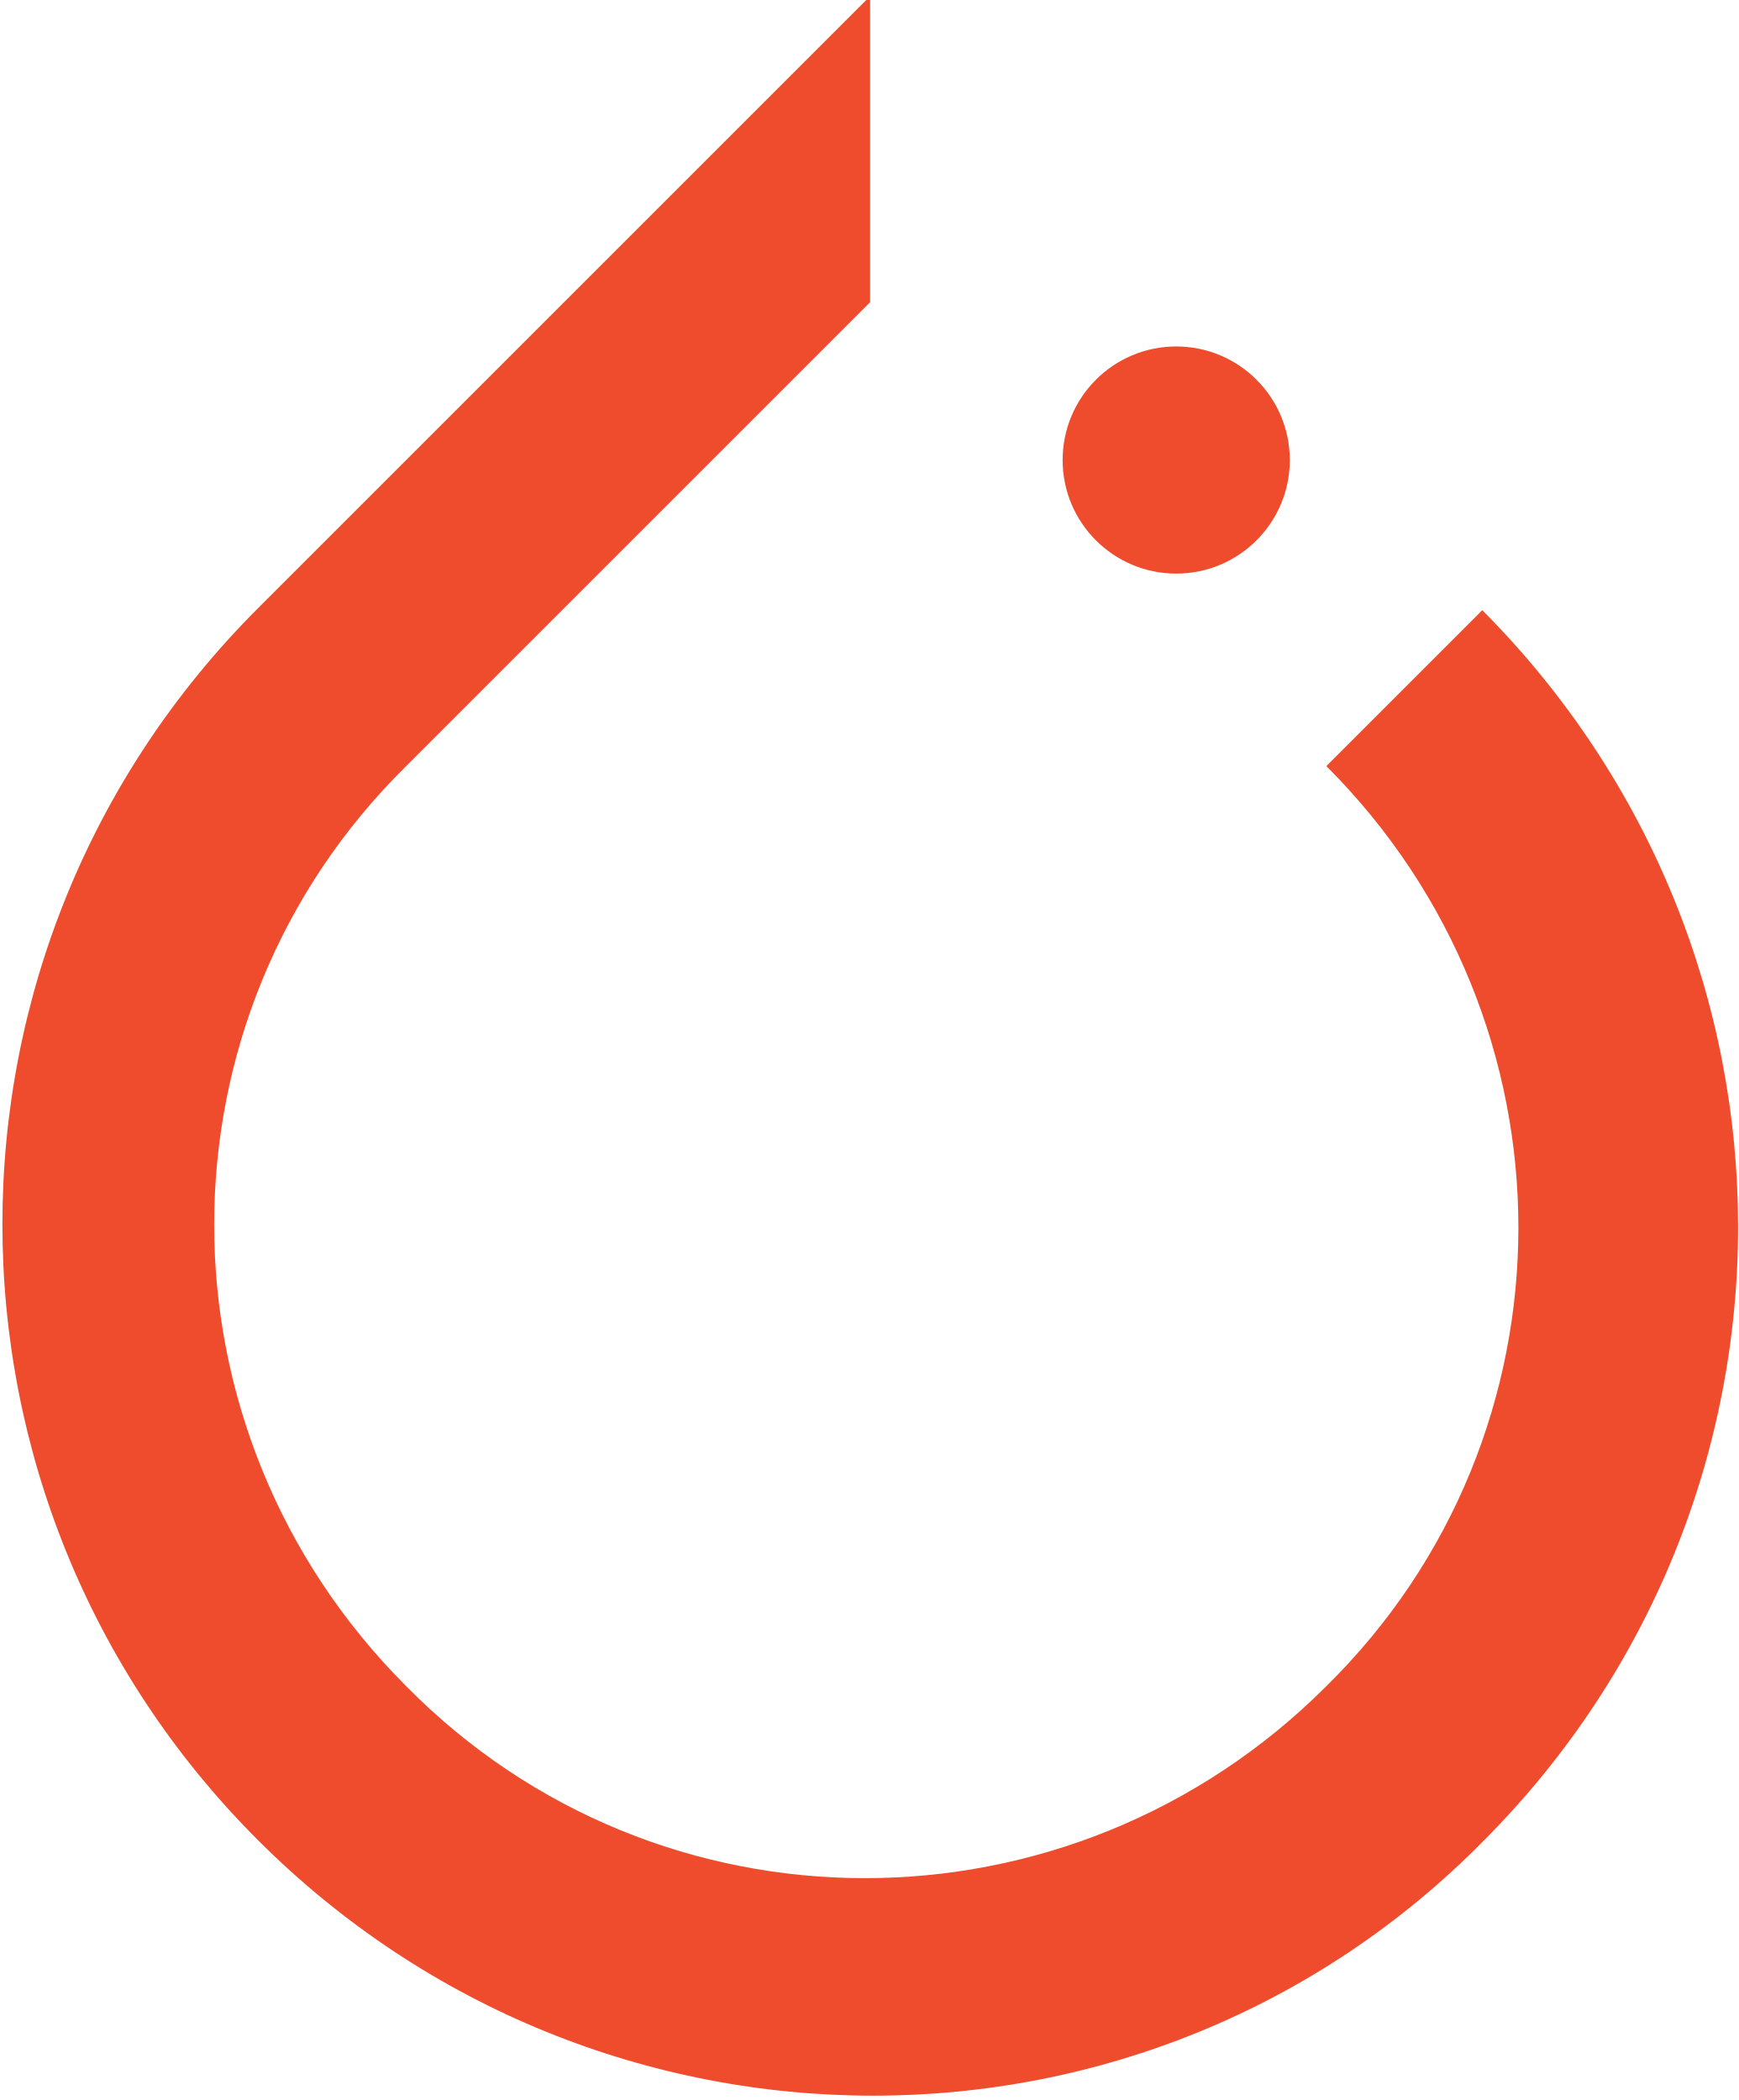
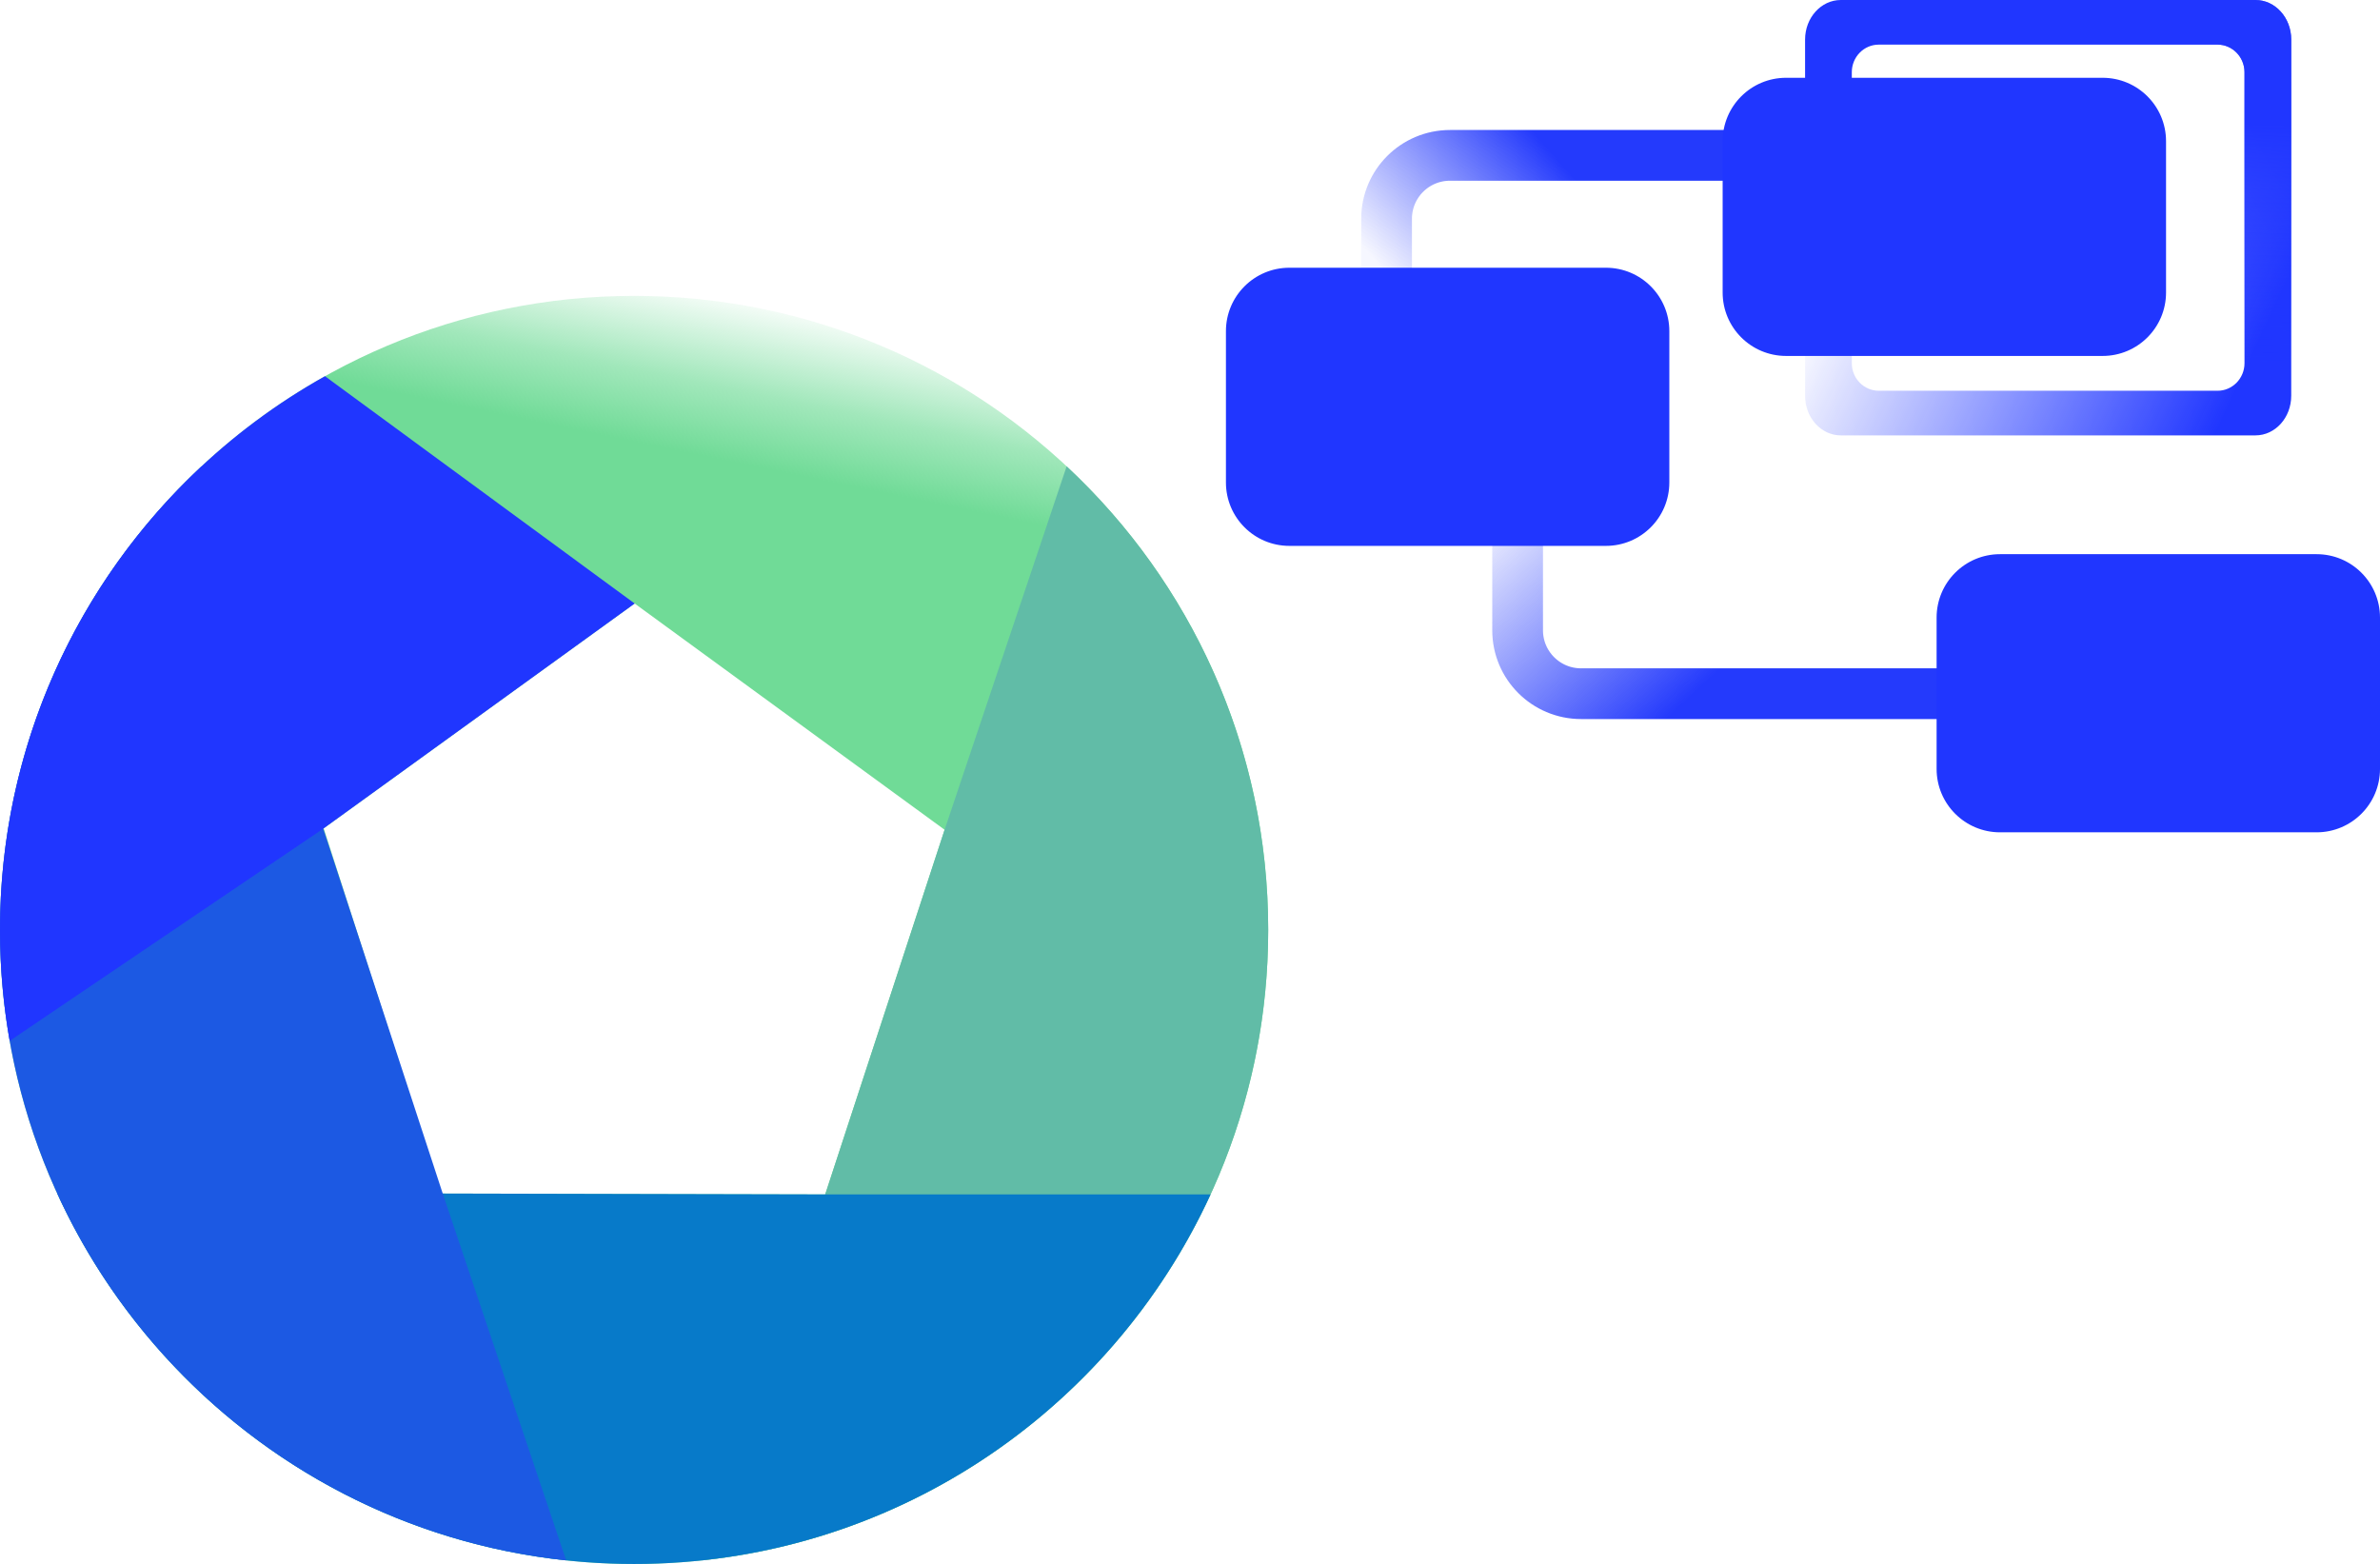
- <svg xmlns="http://www.w3.org/2000/svg" version="1.1" id="Layer_1" x="0px" y="0px" viewBox="0.6 1067.9 90.3 109.1" enable-background="new 0.6 1067.9 90.3 109.1" xml:space="preserve">
-   <g>
-     <path fill="#EE4C2C" d="M77.6,1099.6l-8.1,8.1c13.3,13.3,13.3,34.7,0,47.8c-13.3,13.3-34.7,13.3-47.8,0   c-13.3-13.3-13.3-34.7,0-47.8l0,0l21.1-21.1l3-3l0,0v-15.9l-31.8,31.8c-17.7,17.7-17.7,46.3,0,64c17.7,17.7,46.3,17.7,63.7,0   C95.3,1145.8,95.3,1117.4,77.6,1099.6z" />
-     <circle fill="#EE4C2C" cx="61.7" cy="1091.8" r="5.9" />
-   </g>
+ <svg xmlns="http://www.w3.org/2000/svg" width="563" height="370" viewBox="0 0 563 370" fill="none">
+   <path fill-rule="evenodd" clip-rule="evenodd" d="M150 370C232.843 370 300 302.843 300 220C300 137.157 232.843 70 150 70C67.158 70 0 137.157 0 220C0 302.843 67.158 370 150 370ZM195.203 282.569L223.451 196.301L150.134 142.778L76.574 195.966L104.428 282.362L195.203 282.569Z" fill="url(#paint0_linear_165_136)" />
+   <path d="M223.45 196.301L195.203 282.569L166.071 369.149C241.357 361.13 300 297.413 300 220C300 176.705 281.658 137.695 252.321 110.315L223.45 196.301Z" fill="#61BCA7" />
+   <path d="M195.203 282.568L104.428 282.361H13.538C37.209 334.074 89.409 369.999 150 369.999C210.511 369.999 262.653 334.17 286.368 282.568H195.203Z" fill="#077AC9" />
+   <path d="M76.55 196.301L104.798 282.569L133.929 369.149C58.643 361.13 0 297.413 0 220C0 176.705 18.342 137.695 47.679 110.315L76.55 196.301Z" fill="#1C59E3" />
+   <path d="M76.574 195.966L150.134 142.778L76.877 89C31.009 114.658 0 163.708 0 220C0 228.955 0.785 237.727 2.29 246.25L76.574 195.966Z" fill="#2036FF" />
+   <path d="M460 164.109H374C365.716 164.109 359 157.394 359 149.109V118.262" stroke="url(#paint1_linear_165_136)" stroke-width="12" />
+   <path d="M408 36.755H343C334.716 36.755 328 43.471 328 51.755V65.282" stroke="url(#paint2_linear_165_136)" stroke-width="12" />
+   <path fill-rule="evenodd" clip-rule="evenodd" d="M533.544 0H435.456C430.786 0 427 4.192 427 9.364V93.636C427 98.808 430.786 103 435.456 103H533.544C538.214 103 542 98.808 542 93.636V9.364C542 4.192 538.214 0 533.544 0ZM446.509 10.557H522.491H524.563C528.089 10.557 530.947 13.479 530.947 17.083V19.921V83.079V85.917C530.947 89.521 528.089 92.443 524.563 92.443H522.491H446.509H444.437C440.911 92.443 438.053 89.521 438.053 85.917V83.079V19.921V17.083C438.053 13.479 440.911 10.557 444.437 10.557H446.509Z" fill="url(#paint3_linear_165_136)" />
+   <path fill-rule="evenodd" clip-rule="evenodd" d="M533.544 0H435.456C430.786 0 427 4.192 427 9.364V93.636C427 98.808 430.786 103 435.456 103H533.544C538.214 103 542 98.808 542 93.636V9.364C542 4.192 538.214 0 533.544 0ZM446.509 10.557H522.491H524.563C528.089 10.557 530.947 13.479 530.947 17.083V19.921V83.079V85.917C530.947 89.521 528.089 92.443 524.563 92.443H522.491H446.509H444.437C440.911 92.443 438.053 89.521 438.053 85.917V83.079V19.921V17.083C438.053 13.479 440.911 10.557 444.437 10.557H446.509Z" fill="url(#paint4_linear_165_136)" />
+   <rect x="290" y="63.339" width="104.888" height="65.803" rx="15" fill="#2036FF" />
+   <rect x="458.112" y="131.103" width="104.888" height="65.803" rx="15" fill="#2036FF" />
+   <rect x="407.499" y="18.403" width="104.888" height="65.803" rx="15" fill="#2036FF" />
+   <defs>
+     <linearGradient id="paint0_linear_165_136" x1="158" y1="65.5" x2="150" y2="104.5" gradientUnits="userSpaceOnUse">
+       <stop stop-color="#70DB97" stop-opacity="0" />
+       <stop offset="0.577" stop-color="#70DB97" stop-opacity="0.656" />
+       <stop offset="1" stop-color="#70DB97" />
+     </linearGradient>
+     <linearGradient id="paint1_linear_165_136" x1="401" y1="164" x2="356.845" y2="116.619" gradientUnits="userSpaceOnUse">
+       <stop offset="0.003" stop-color="#243AFC" />
+       <stop offset="1" stop-color="#253AFB" stop-opacity="0.04" />
+     </linearGradient>
+     <linearGradient id="paint2_linear_165_136" x1="368" y1="37" x2="331.531" y2="69.021" gradientUnits="userSpaceOnUse">
+       <stop offset="0.003" stop-color="#243AFC" />
+       <stop offset="1" stop-color="#253AFB" stop-opacity="0.04" />
+     </linearGradient>
+     <linearGradient id="paint3_linear_165_136" x1="517.5" y1="116.804" x2="426.484" y2="74.316" gradientUnits="userSpaceOnUse">
+       <stop stop-color="#2036FF" />
+       <stop offset="1" stop-color="#2036FF" stop-opacity="0" />
+     </linearGradient>
+     <linearGradient id="paint4_linear_165_136" x1="484.5" y1="-1.50694e-07" x2="482.236" y2="84.572" gradientUnits="userSpaceOnUse">
+       <stop offset="0.331" stop-color="#2036FF" />
+       <stop offset="1" stop-color="#2036FF" stop-opacity="0" />
+     </linearGradient>
+   </defs>
</svg>
